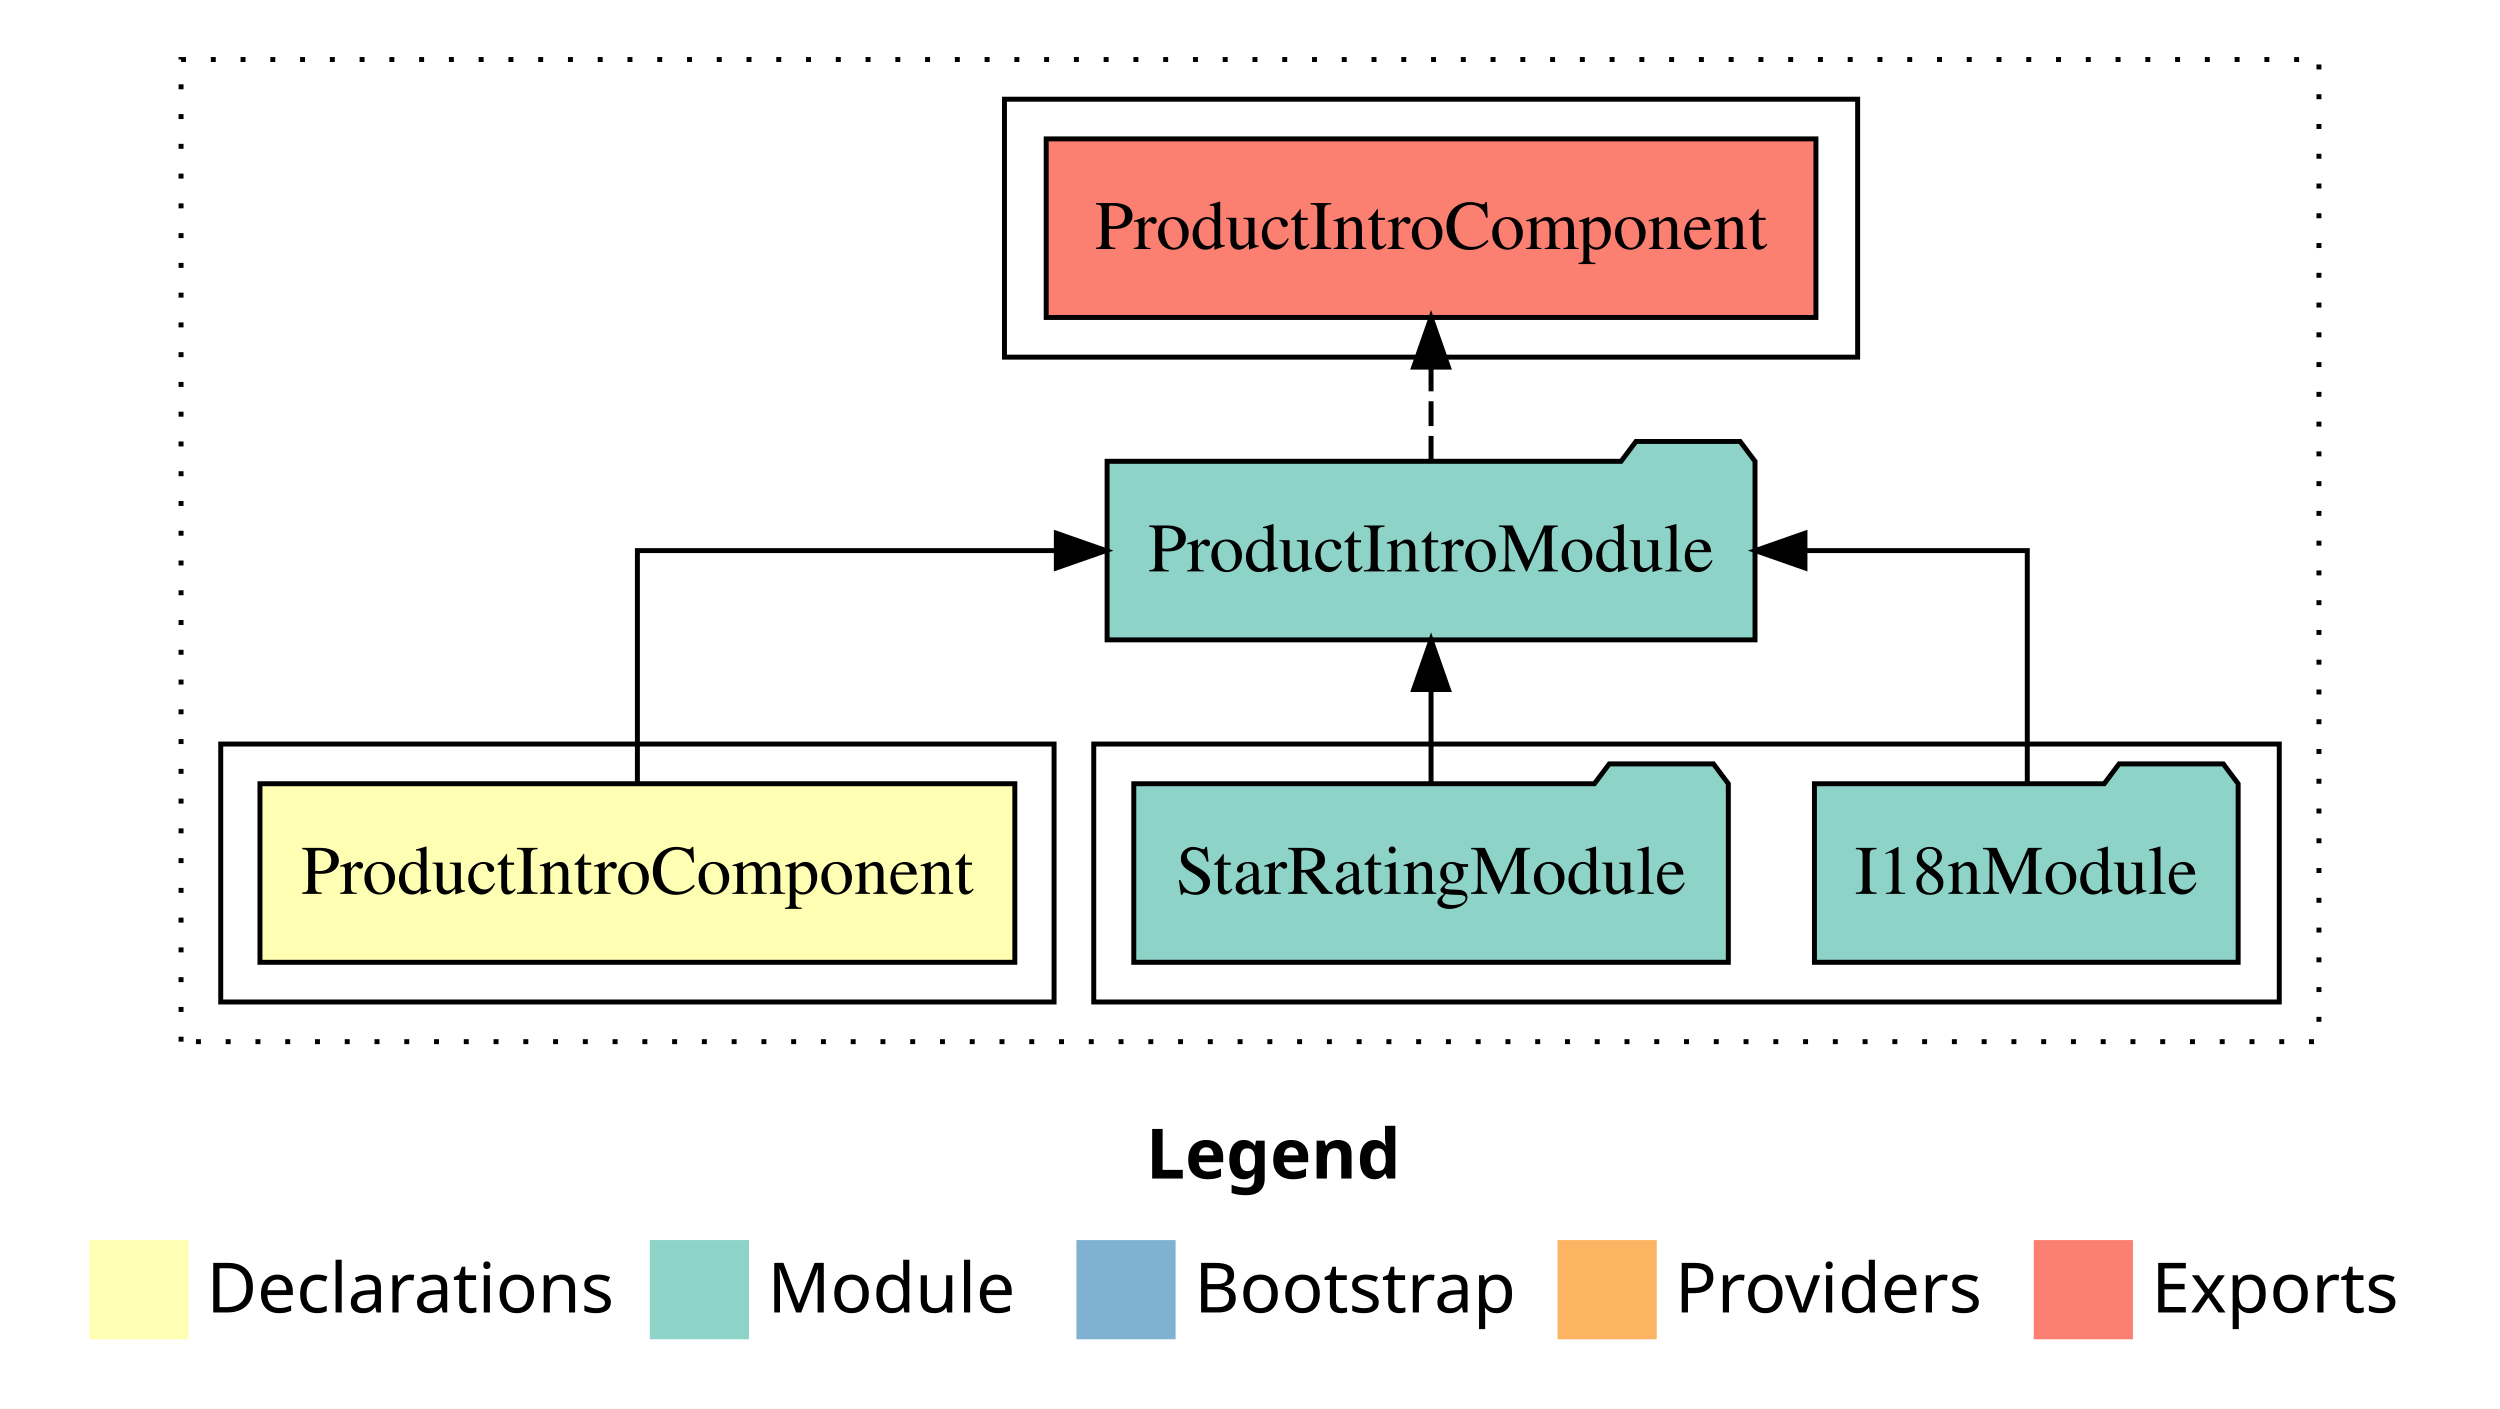
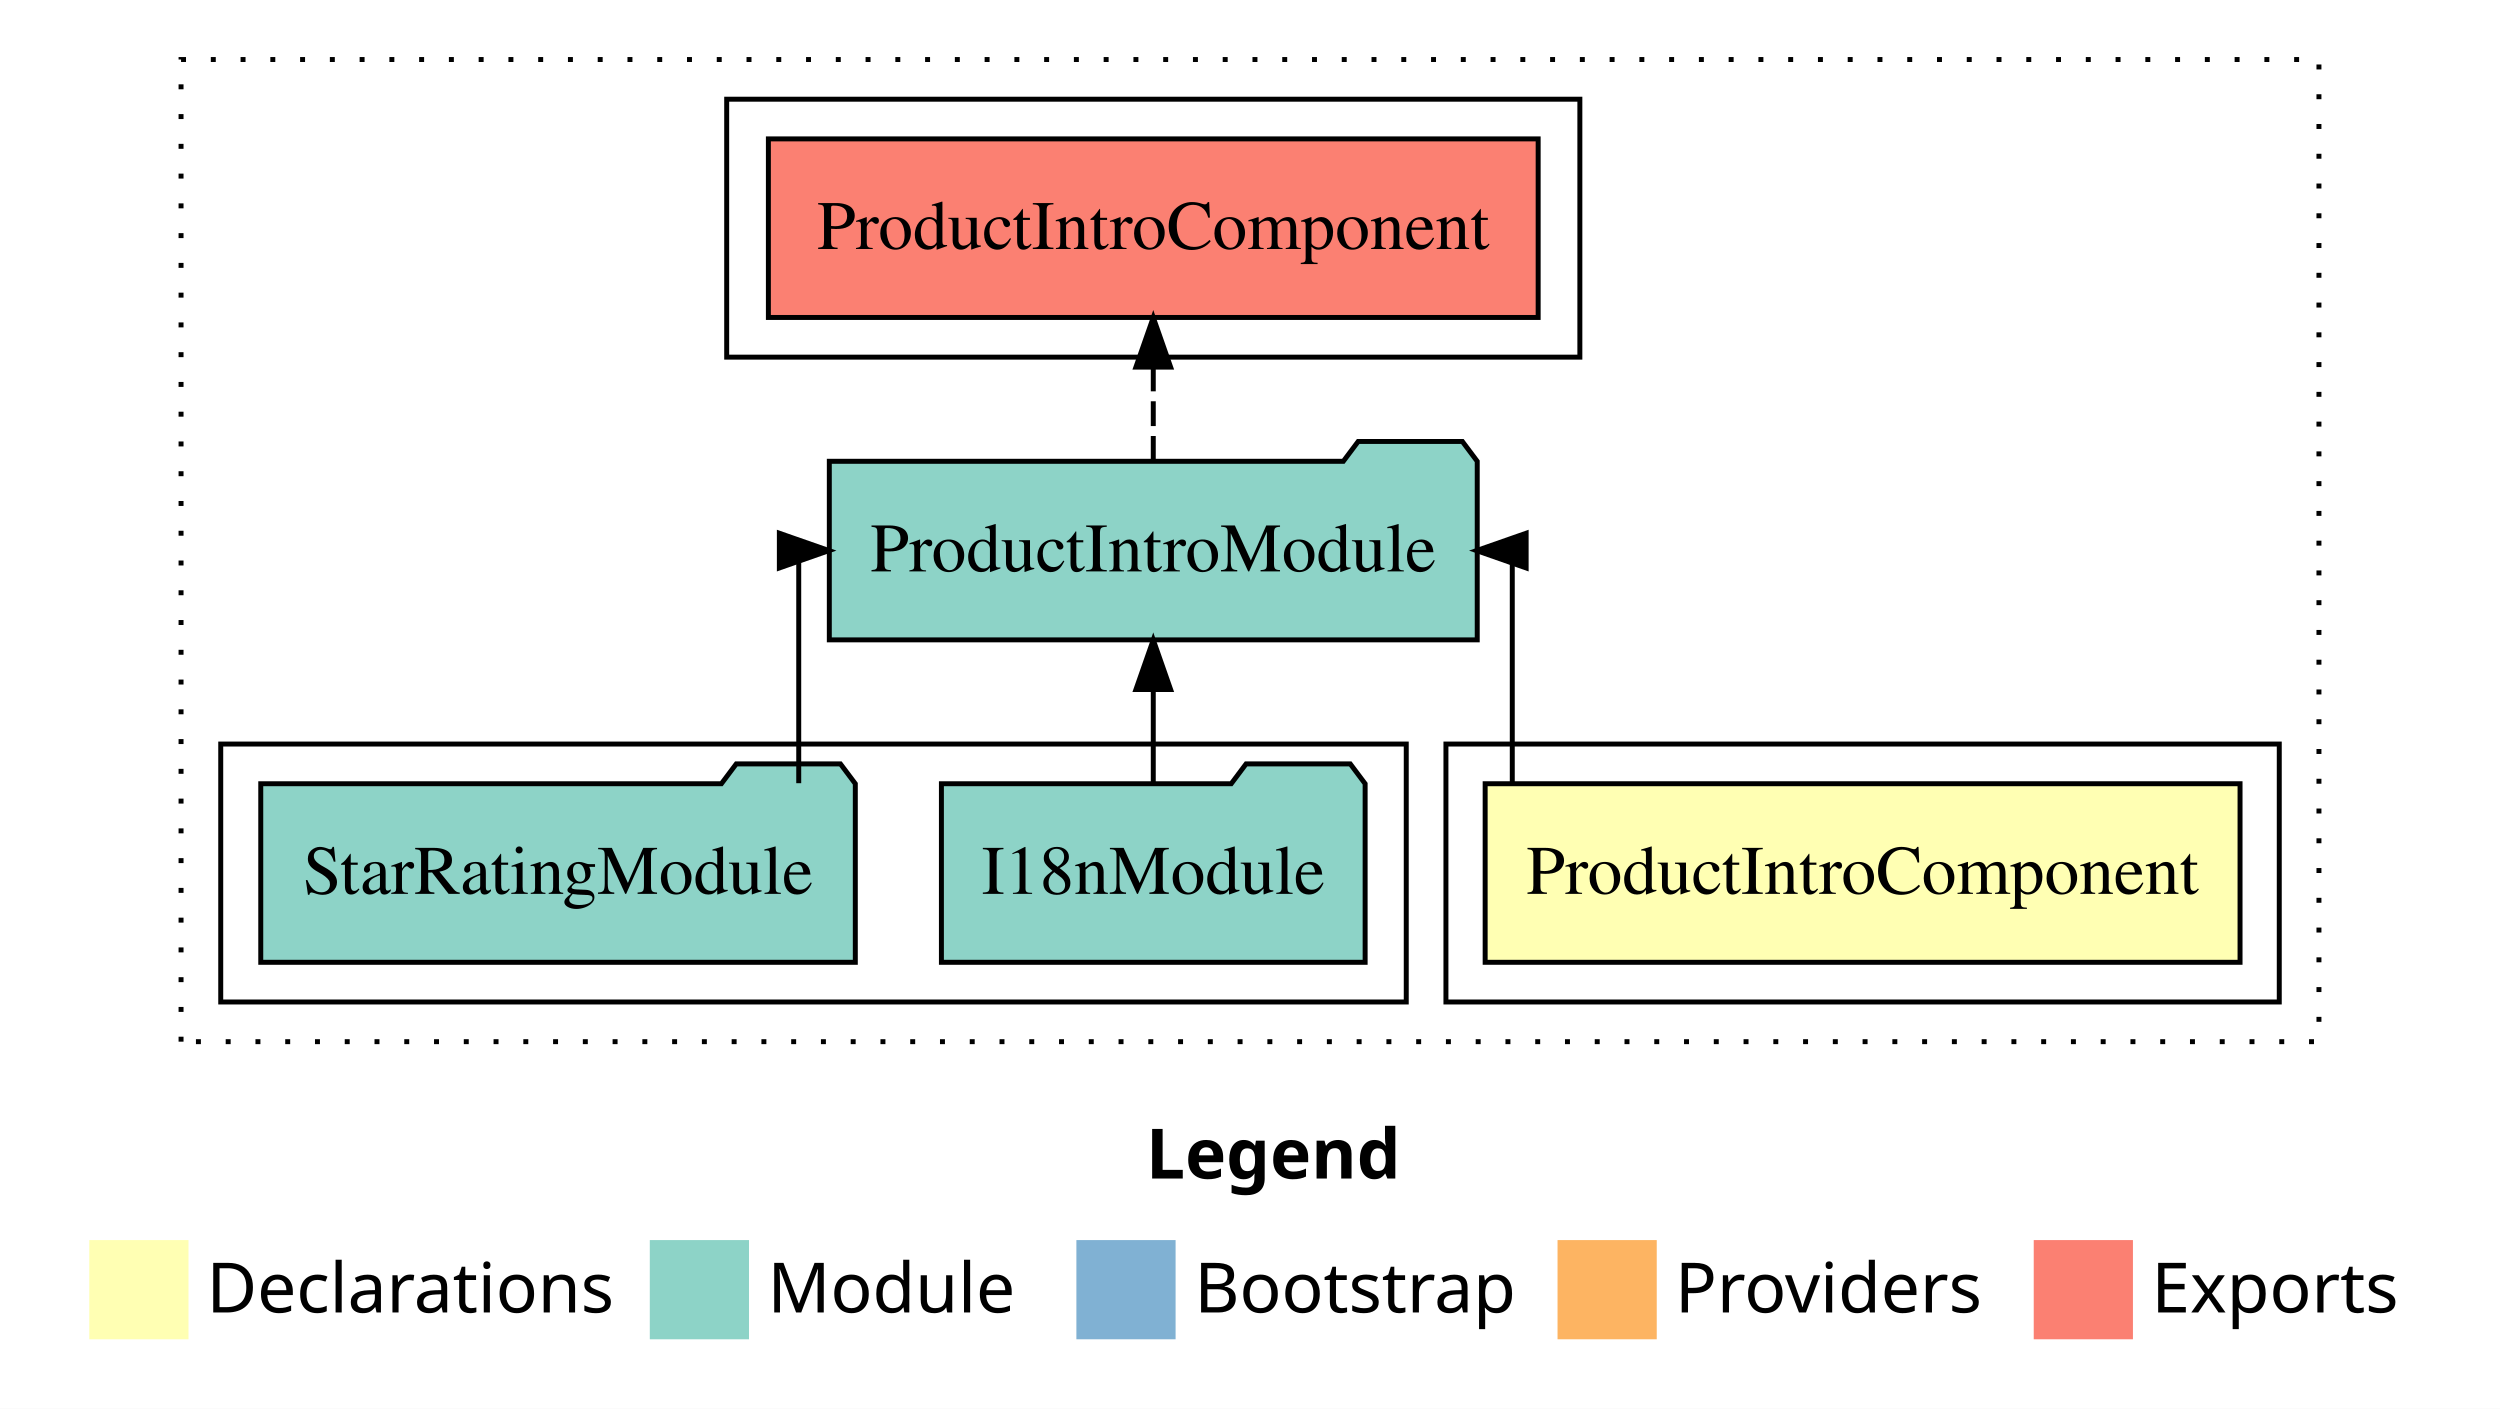
<svg xmlns="http://www.w3.org/2000/svg" width="504pt" height="284pt" viewBox="0.00 0.00 504.00 284.00">
  <g id="graph0" class="graph" transform="scale(1 1) rotate(0) translate(4 280)">
-     <polygon fill="white" stroke="transparent" points="-4,4 -4,-280 500,-280 500,4 -4,4" />
-     <text text-anchor="start" x="227.01" y="-42.4" font-family="sans-serif" font-weight="bold" font-size="14.00">Legend</text>
+     <polygon fill="#ffffff" stroke="transparent" points="-4,4 -4,-280 500,-280 500,4 -4,4" />
+     <text text-anchor="start" x="227.009" y="-42.4" font-family="sans-serif" font-weight="bold" font-size="14.00" fill="#000000">Legend</text>
    <polygon fill="#ffffb3" stroke="transparent" points="14,-10 14,-30 34,-30 34,-10 14,-10" />
-     <text text-anchor="start" x="37.63" y="-15.4" font-family="sans-serif" font-size="14.00">  Declarations</text>
+     <text text-anchor="start" x="37.629" y="-15.4" font-family="sans-serif" font-size="14.00" fill="#000000">  Declarations</text>
    <polygon fill="#8dd3c7" stroke="transparent" points="127,-10 127,-30 147,-30 147,-10 127,-10" />
-     <text text-anchor="start" x="150.73" y="-15.4" font-family="sans-serif" font-size="14.00">  Module</text>
+     <text text-anchor="start" x="150.725" y="-15.4" font-family="sans-serif" font-size="14.00" fill="#000000">  Module</text>
    <polygon fill="#80b1d3" stroke="transparent" points="213,-10 213,-30 233,-30 233,-10 213,-10" />
-     <text text-anchor="start" x="236.78" y="-15.4" font-family="sans-serif" font-size="14.00">  Bootstrap</text>
+     <text text-anchor="start" x="236.781" y="-15.4" font-family="sans-serif" font-size="14.00" fill="#000000">  Bootstrap</text>
    <polygon fill="#fdb462" stroke="transparent" points="310,-10 310,-30 330,-30 330,-10 310,-10" />
-     <text text-anchor="start" x="333.67" y="-15.4" font-family="sans-serif" font-size="14.00">  Providers</text>
+     <text text-anchor="start" x="333.673" y="-15.4" font-family="sans-serif" font-size="14.00" fill="#000000">  Providers</text>
    <polygon fill="#fb8072" stroke="transparent" points="406,-10 406,-30 426,-30 426,-10 406,-10" />
-     <text text-anchor="start" x="429.73" y="-15.4" font-family="sans-serif" font-size="14.00">  Exports</text>
+     <text text-anchor="start" x="429.726" y="-15.4" font-family="sans-serif" font-size="14.00" fill="#000000">  Exports</text>
    <g id="clust1" class="cluster">
-       <polygon fill="none" stroke="black" stroke-dasharray="1,5" points="32.5,-70 32.5,-268 463.5,-268 463.5,-70 32.5,-70" />
+       <polygon fill="none" stroke="#000000" stroke-dasharray="1,5" points="32.5,-70 32.5,-268 463.5,-268 463.5,-70 32.5,-70" />
+     </g>
+     <g id="clust2" class="cluster">
+       <polygon fill="none" stroke="#000000" points="287.5,-78 287.5,-130 455.5,-130 455.5,-78 287.5,-78" />
    </g>
    <g id="clust4" class="cluster">
-       <polygon fill="none" stroke="black" points="216.5,-78 216.5,-130 455.5,-130 455.5,-78 216.5,-78" />
-     </g>
-     <g id="clust2" class="cluster">
-       <polygon fill="none" stroke="black" points="40.5,-78 40.5,-130 208.5,-130 208.5,-78 40.5,-78" />
+       <polygon fill="none" stroke="#000000" points="40.5,-78 40.5,-130 279.5,-130 279.5,-78 40.5,-78" />
    </g>
    <g id="clust5" class="cluster">
-       <polygon fill="none" stroke="black" points="198.5,-208 198.5,-260 370.5,-260 370.5,-208 198.5,-208" />
+       <polygon fill="none" stroke="#000000" points="142.5,-208 142.5,-260 314.5,-260 314.5,-208 142.5,-208" />
    </g>
    <g id="node1" class="node">
-       <polygon fill="#ffffb3" stroke="black" points="200.59,-122 48.41,-122 48.41,-86 200.59,-86 200.59,-122" />
-       <text text-anchor="middle" x="124.5" y="-99.8" font-family="Times,serif" font-size="14.00">ProductIntroComponent</text>
+       <polygon fill="#ffffb3" stroke="#000000" points="447.593,-122 295.407,-122 295.407,-86 447.593,-86 447.593,-122" />
+       <text text-anchor="middle" x="371.5" y="-99.8" font-family="Times,serif" font-size="14.00" fill="#000000">ProductIntroComponent</text>
    </g>
    <g id="node2" class="node">
-       <polygon fill="#8dd3c7" stroke="black" points="349.81,-187 346.81,-191 325.81,-191 322.81,-187 219.19,-187 219.19,-151 349.81,-151 349.81,-187" />
-       <text text-anchor="middle" x="284.5" y="-164.8" font-family="Times,serif" font-size="14.00">ProductIntroModule</text>
+       <polygon fill="#8dd3c7" stroke="#000000" points="293.81,-187 290.81,-191 269.81,-191 266.81,-187 163.19,-187 163.19,-151 293.81,-151 293.81,-187" />
+       <text text-anchor="middle" x="228.5" y="-164.8" font-family="Times,serif" font-size="14.00" fill="#000000">ProductIntroModule</text>
    </g>
    <g id="edge1" class="edge">
-       <path fill="none" stroke="black" d="M124.5,-122.11C124.5,-141.34 124.5,-169 124.5,-169 124.5,-169 208.96,-169 208.96,-169" />
-       <polygon fill="black" stroke="black" points="208.96,-172.5 218.96,-169 208.96,-165.5 208.96,-172.5" />
+       <path fill="none" stroke="#000000" d="M300.875,-122.106C300.875,-141.339 300.875,-169 300.875,-169 300.875,-169 300.155,-169 300.155,-169" />
+       <polygon fill="#000000" stroke="#000000" points="303.671,-165.5 293.671,-169 303.671,-172.5 303.671,-165.5" />
    </g>
    <g id="node5" class="node">
-       <polygon fill="#fb8072" stroke="black" points="362.09,-252 206.91,-252 206.91,-216 362.09,-216 362.09,-252" />
-       <text text-anchor="middle" x="284.5" y="-229.8" font-family="Times,serif" font-size="14.00">ProductIntroComponent </text>
+       <polygon fill="#fb8072" stroke="#000000" points="306.093,-252 150.907,-252 150.907,-216 306.093,-216 306.093,-252" />
+       <text text-anchor="middle" x="228.5" y="-229.8" font-family="Times,serif" font-size="14.00" fill="#000000">ProductIntroComponent </text>
    </g>
    <g id="edge4" class="edge">
-       <path fill="none" stroke="black" stroke-dasharray="5,2" d="M284.5,-187.11C284.5,-187.11 284.5,-205.99 284.5,-205.99" />
-       <polygon fill="black" stroke="black" points="281,-205.99 284.5,-215.99 288,-205.99 281,-205.99" />
+       <path fill="none" stroke="#000000" stroke-dasharray="5,2" d="M228.5,-187.106C228.5,-187.106 228.5,-205.991 228.5,-205.991" />
+       <polygon fill="#000000" stroke="#000000" points="225,-205.991 228.5,-215.991 232,-205.991 225,-205.991" />
    </g>
    <g id="node3" class="node">
-       <polygon fill="#8dd3c7" stroke="black" points="447.21,-122 444.21,-126 423.21,-126 420.21,-122 361.79,-122 361.79,-86 447.21,-86 447.21,-122" />
-       <text text-anchor="middle" x="404.5" y="-99.8" font-family="Times,serif" font-size="14.00">I18nModule</text>
+       <polygon fill="#8dd3c7" stroke="#000000" points="271.211,-122 268.211,-126 247.211,-126 244.211,-122 185.789,-122 185.789,-86 271.211,-86 271.211,-122" />
+       <text text-anchor="middle" x="228.5" y="-99.8" font-family="Times,serif" font-size="14.00" fill="#000000">I18nModule</text>
    </g>
    <g id="edge2" class="edge">
-       <path fill="none" stroke="black" d="M404.7,-122.11C404.7,-141.34 404.7,-169 404.7,-169 404.7,-169 359.88,-169 359.88,-169" />
-       <polygon fill="black" stroke="black" points="359.88,-165.5 349.88,-169 359.88,-172.5 359.88,-165.5" />
+       <path fill="none" stroke="#000000" d="M228.5,-122.106C228.5,-122.106 228.5,-140.991 228.5,-140.991" />
+       <polygon fill="#000000" stroke="#000000" points="225,-140.991 228.5,-150.991 232,-140.991 225,-140.991" />
    </g>
    <g id="node4" class="node">
-       <polygon fill="#8dd3c7" stroke="black" points="344.43,-122 341.43,-126 320.43,-126 317.43,-122 224.57,-122 224.57,-86 344.43,-86 344.43,-122" />
-       <text text-anchor="middle" x="284.5" y="-99.8" font-family="Times,serif" font-size="14.00">StarRatingModule</text>
+       <polygon fill="#8dd3c7" stroke="#000000" points="168.431,-122 165.431,-126 144.431,-126 141.431,-122 48.569,-122 48.569,-86 168.431,-86 168.431,-122" />
+       <text text-anchor="middle" x="108.5" y="-99.8" font-family="Times,serif" font-size="14.00" fill="#000000">StarRatingModule</text>
    </g>
    <g id="edge3" class="edge">
-       <path fill="none" stroke="black" d="M284.5,-122.11C284.5,-122.11 284.5,-140.99 284.5,-140.99" />
-       <polygon fill="black" stroke="black" points="281,-140.99 284.5,-150.99 288,-140.99 281,-140.99" />
+       <path fill="none" stroke="#000000" d="M157.024,-122.106C157.024,-141.339 157.024,-169 157.024,-169 157.024,-169 157.634,-169 157.634,-169" />
+       <polygon fill="#000000" stroke="#000000" points="153.118,-172.5 163.118,-169 153.118,-165.5 153.118,-172.5" />
    </g>
  </g>
</svg>
